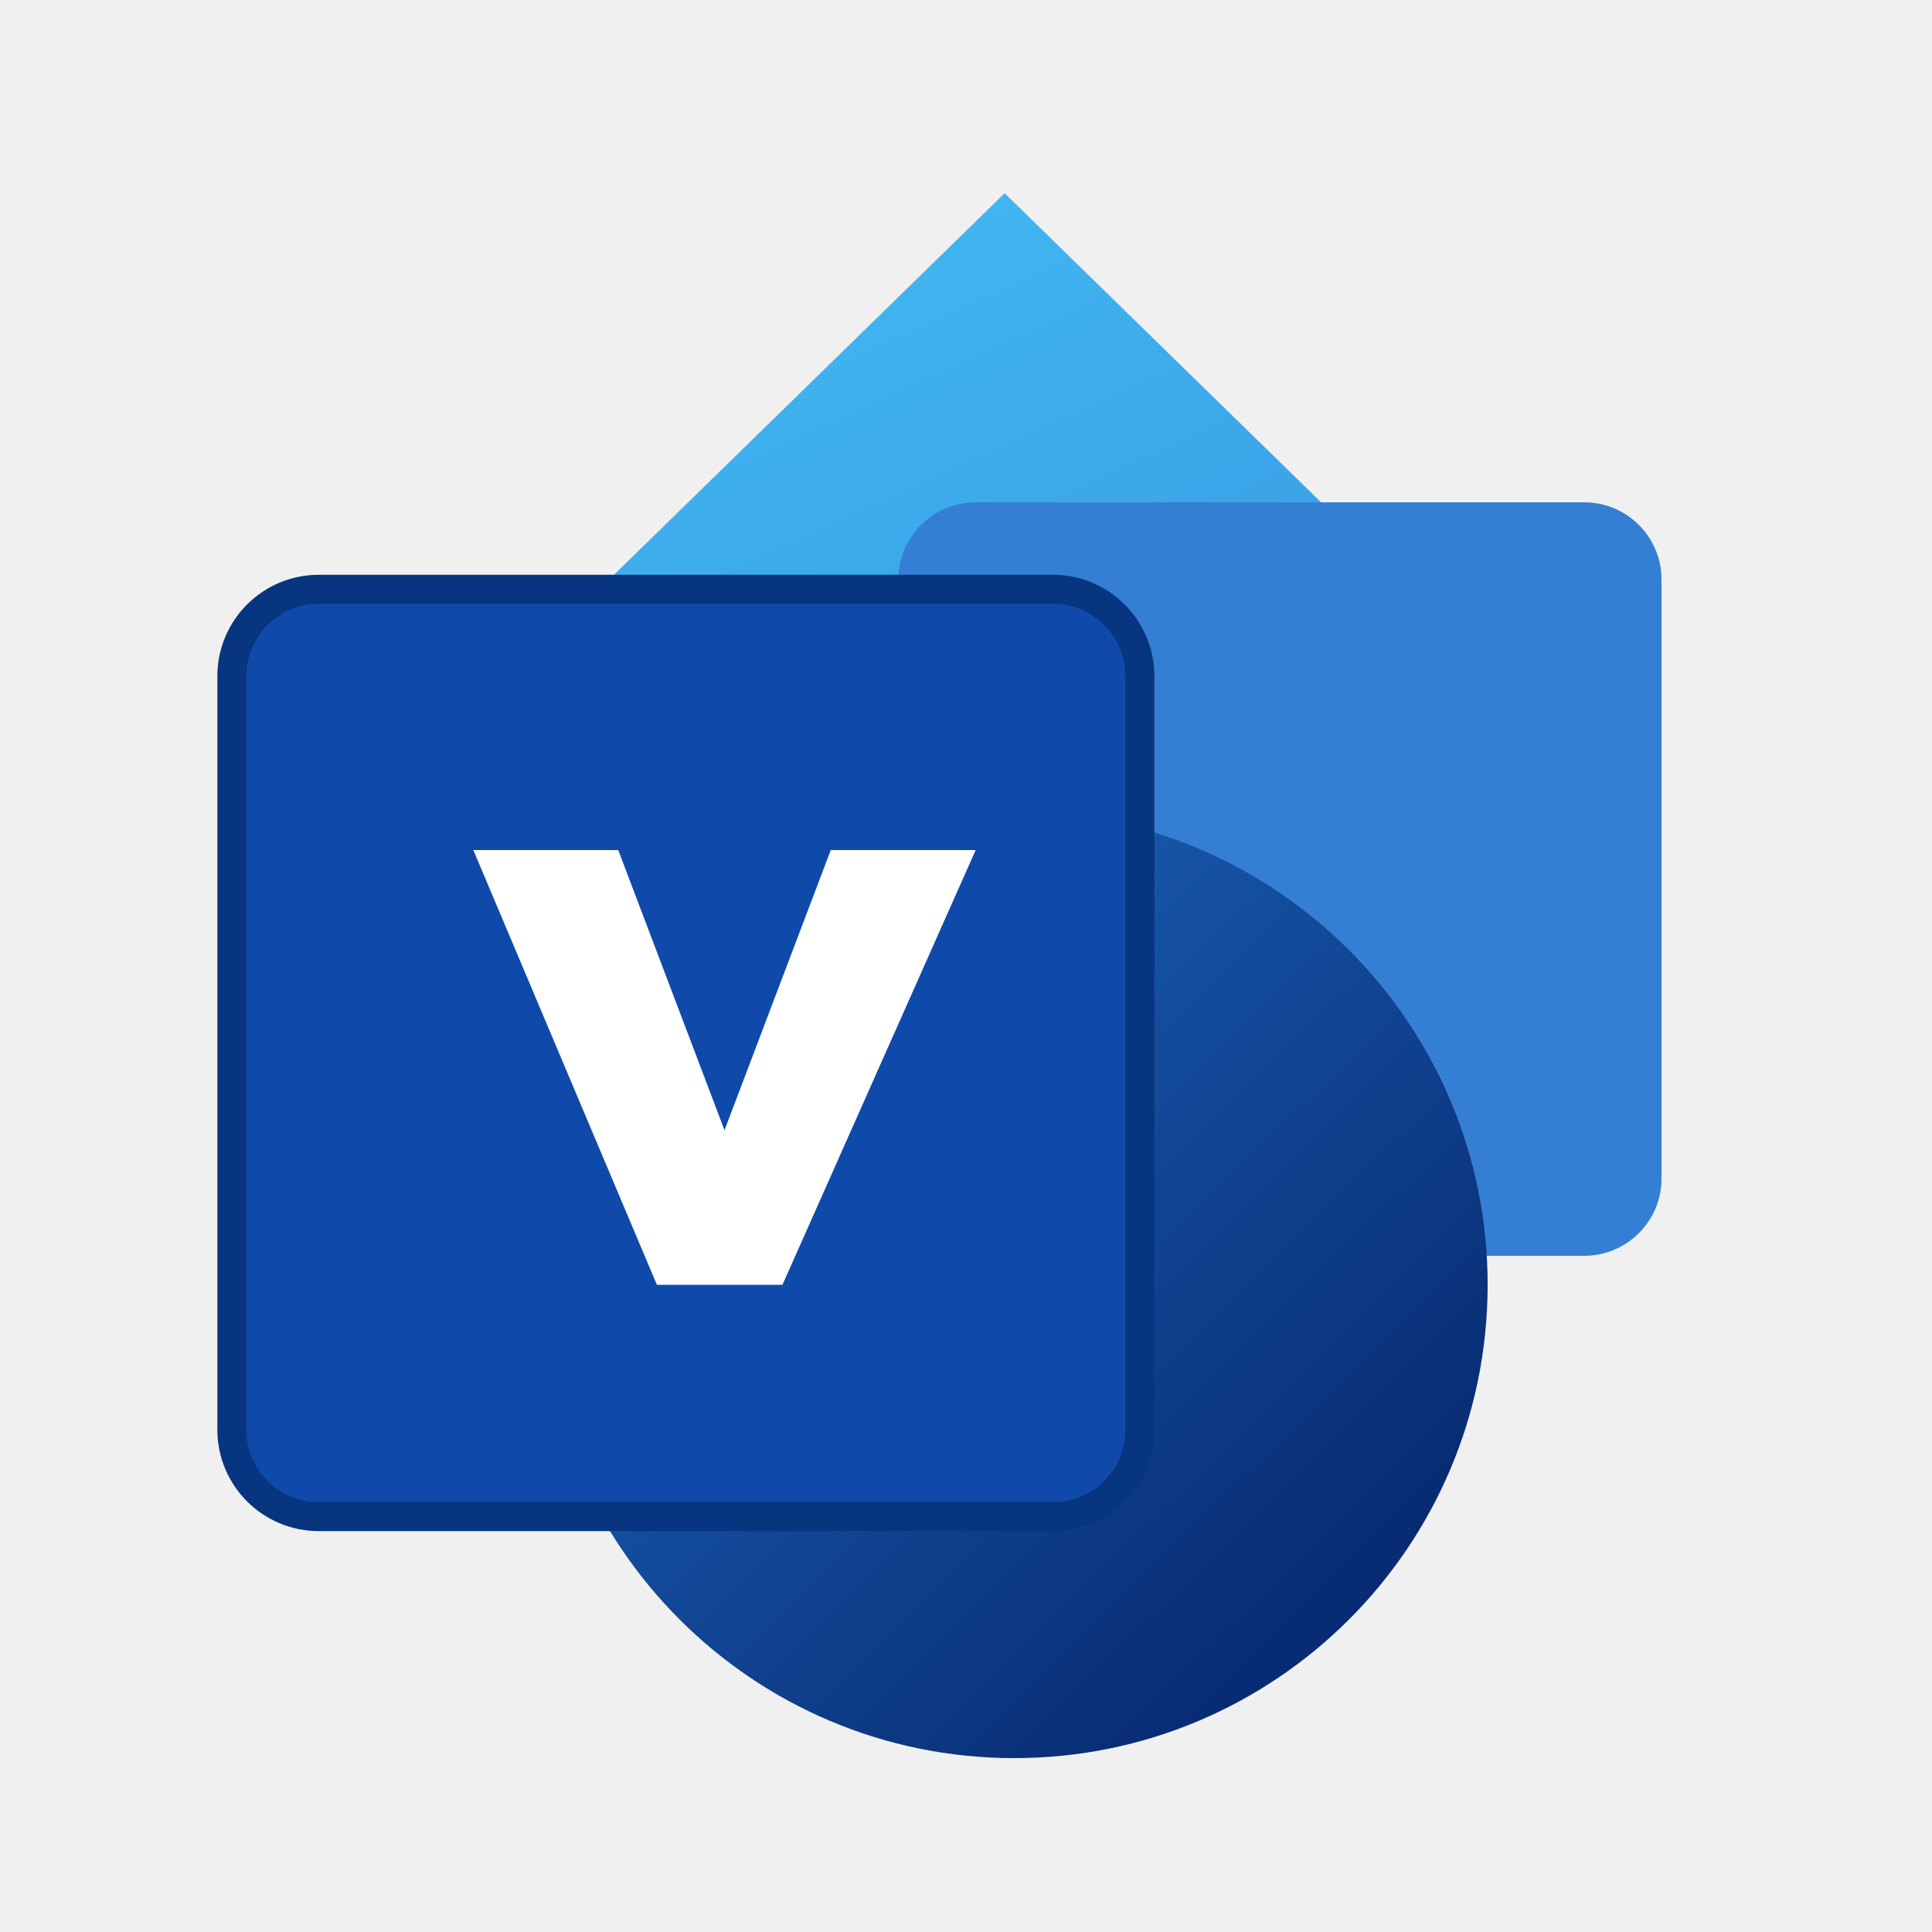
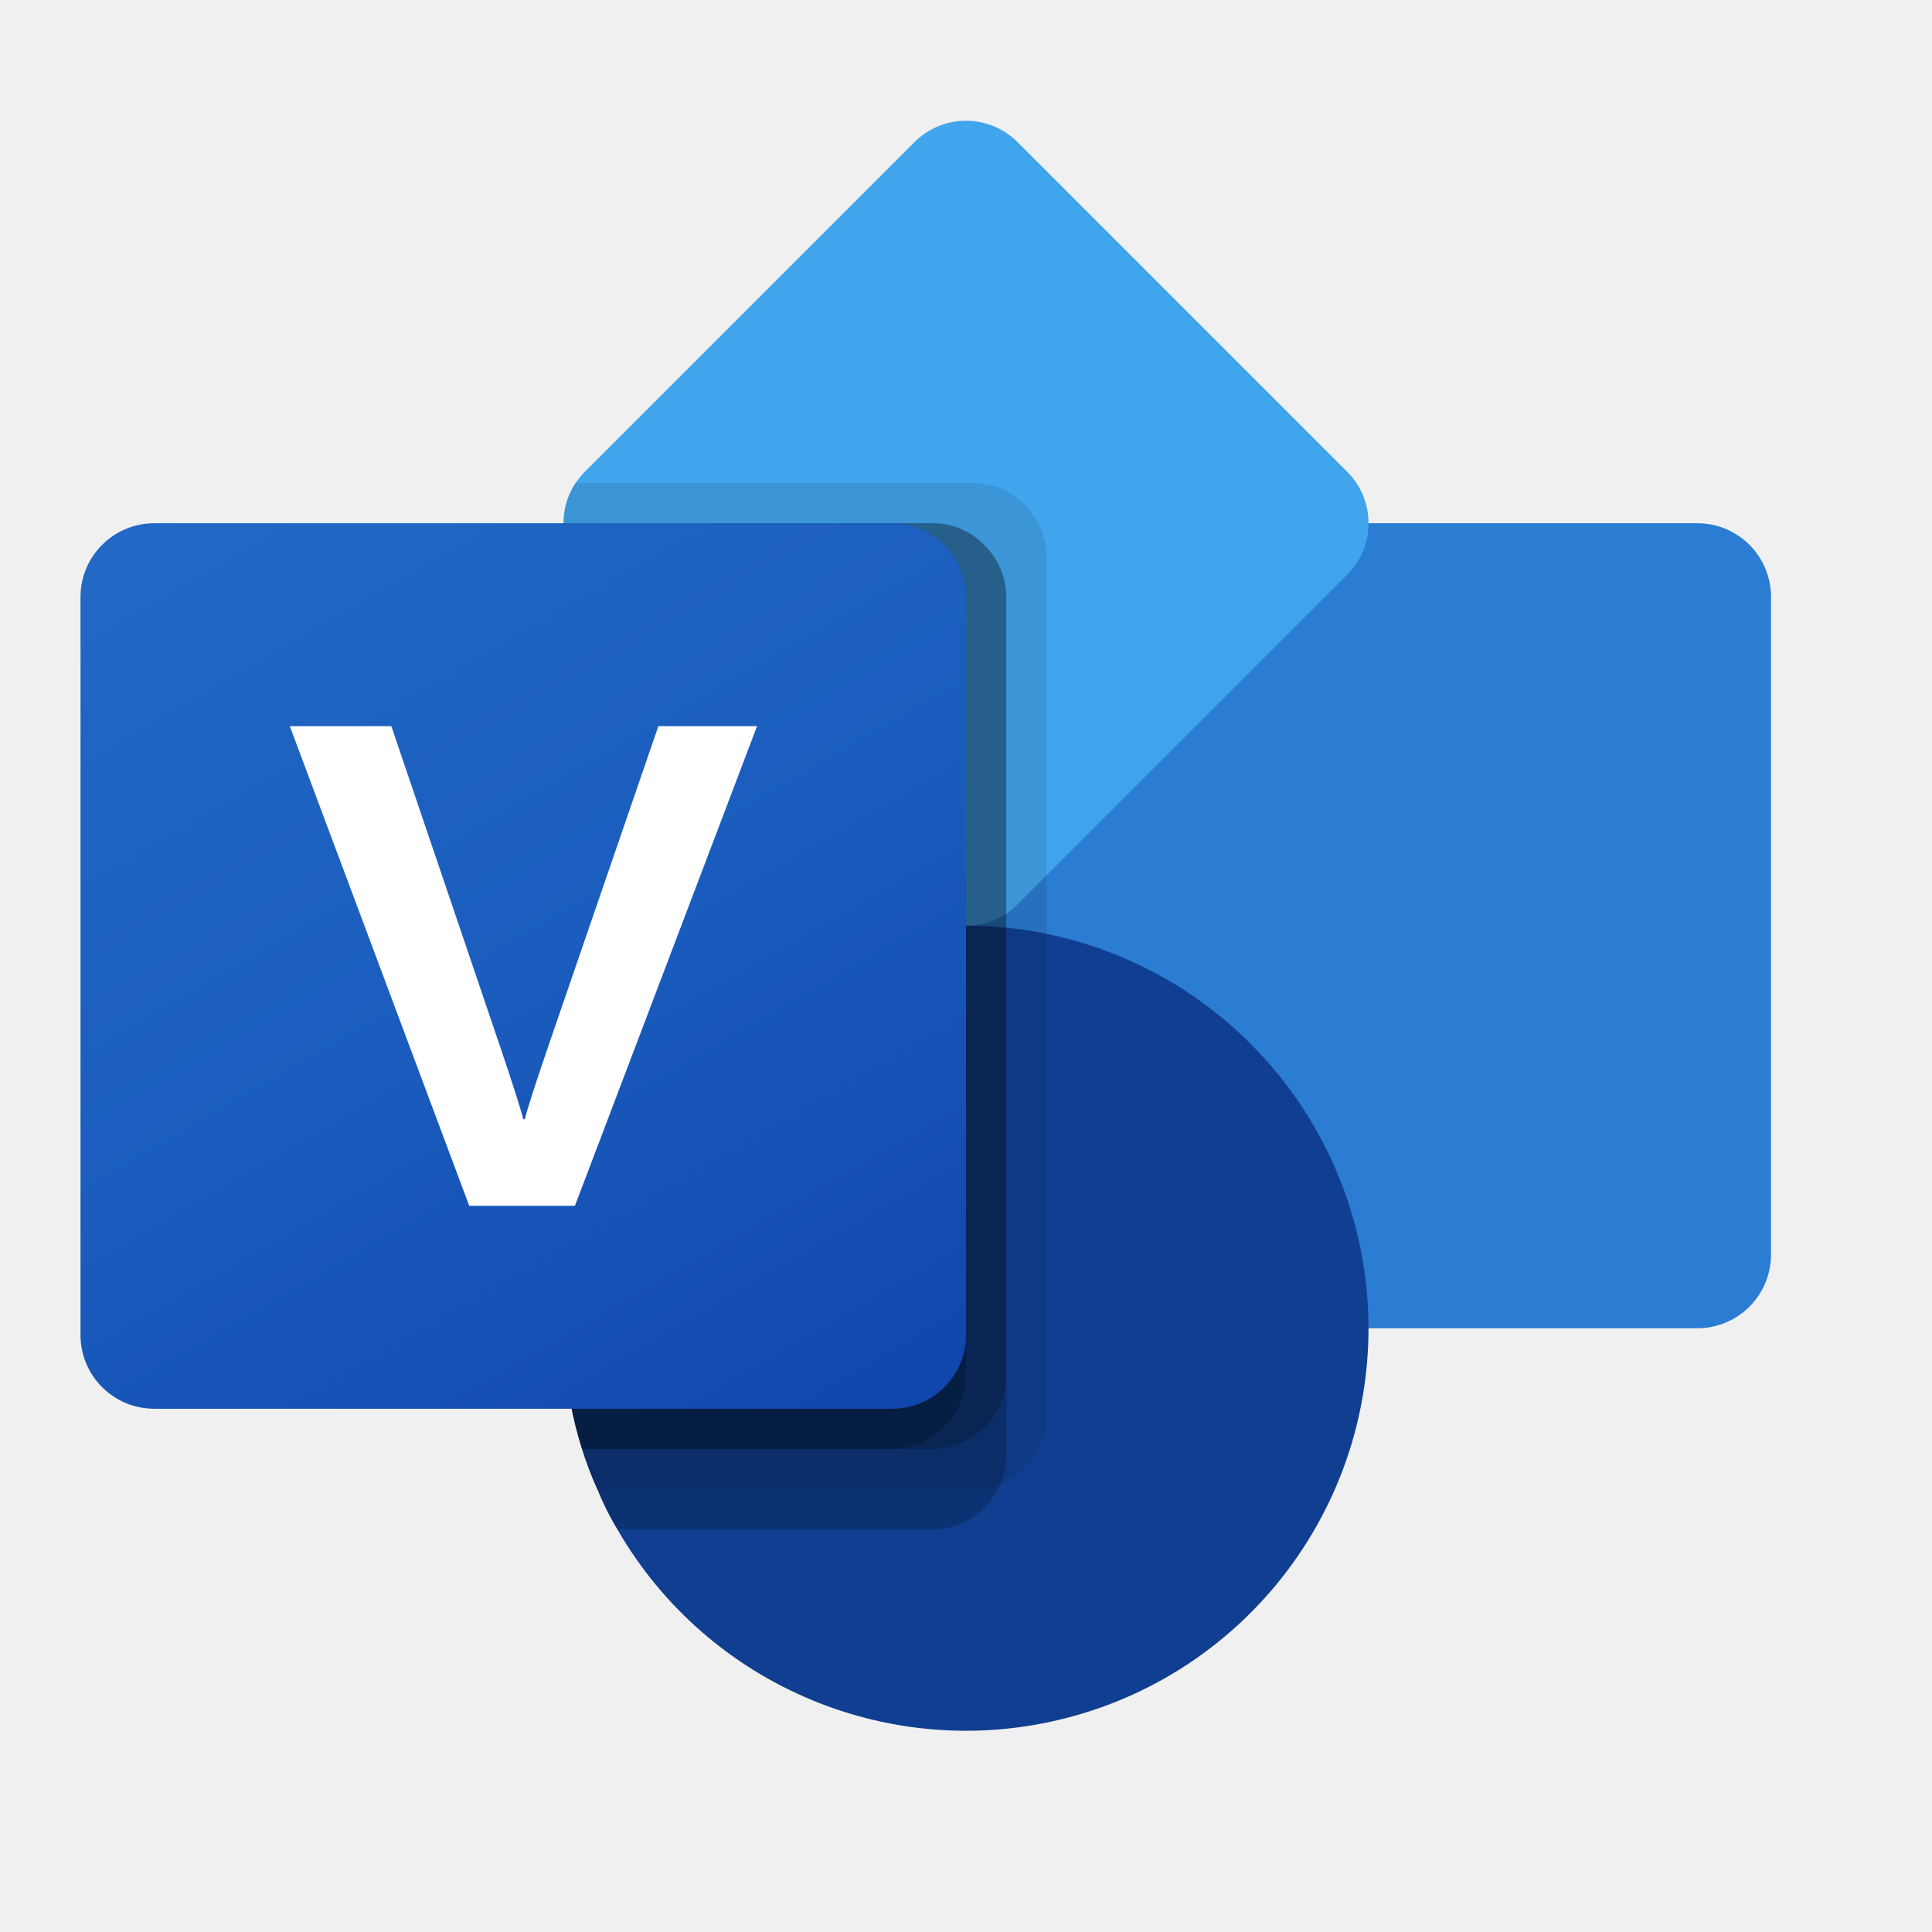
- <svg xmlns="http://www.w3.org/2000/svg" viewBox="0 0 200 200" fill="none">
+ <svg xmlns="http://www.w3.org/2000/svg" viewBox="0 0 48 48">
  <defs>
-     <linearGradient id="visio-a" x1="84" y1="22" x2="154" y2="175" gradientUnits="userSpaceOnUse">
-       <stop stop-color="#41b8f2" />
-       <stop offset="1" stop-color="#2b72ce" />
-     </linearGradient>
-     <linearGradient id="visio-b" x1="50" y1="76" x2="137" y2="165" gradientUnits="userSpaceOnUse">
-       <stop stop-color="#2376d2" />
-       <stop offset="1" stop-color="#082c73" />
+     <linearGradient id="a" x1="5.822" y1="11.568" x2="20.178" y2="36.432" gradientUnits="userSpaceOnUse">
+       <stop offset="0" stop-color="#2368c4" />
+       <stop offset=".5" stop-color="#1a5dbe" />
+       <stop offset="1" stop-color="#1146ac" />
    </linearGradient>
  </defs>
-   <path d="m104 20 43 42-43 43-43-43 43-42Z" fill="url(#visio-a)" />
-   <rect x="93" y="52" width="79" height="78" rx="8" fill="#347fd4" />
-   <circle cx="105" cy="133" r="49" fill="url(#visio-b)" />
-   <rect x="24" y="61" width="94" height="96" rx="9" fill="#0f4aab" stroke="#08357f" stroke-width="3" />
-   <path d="m49 88 19 45h13l20-45H86l-11 29-11-29H49Z" fill="#fff" />
+   <rect x="23" y="13" width="21" height="20" rx="1.83" fill="#2b7cd3" />
+   <path fill="none" d="M0 0h48v48H0z" />
+   <path d="M34 13a1.793 1.793 0 0 1-.54 1.29L26 21.75l-.71.71a3.467 3.467 0 0 1-.29.25 1.877 1.877 0 0 1-1 .29 1.793 1.793 0 0 1-1.29-.54l-8.17-8.17A1.813 1.813 0 0 1 14.3 12a2.172 2.172 0 0 1 .24-.29l8.17-8.17a1.811 1.811 0 0 1 2.58 0l8.17 8.17A1.793 1.793 0 0 1 34 13z" fill="#41a5ee" />
+   <path d="M34 33a10 10 0 0 1-18.66 5 7.178 7.178 0 0 1-.5-1 8.581 8.581 0 0 1-.38-1A10 10 0 0 1 24 23c.34 0 .67.02 1 .05a8.022 8.022 0 0 1 1 .15 10.017 10.017 0 0 1 8 9.8z" fill="#103f91" />
+   <path d="M26 13.83v21.34a1.841 1.841 0 0 1-1.14 1.69 1.772 1.772 0 0 1-.69.14h-9.33a8.581 8.581 0 0 1-.38-1A10 10 0 0 1 24 23a1.793 1.793 0 0 1-1.29-.54l-8.17-8.17A1.813 1.813 0 0 1 14.3 12h9.87a1.83 1.83 0 0 1 1.62 1 1.679 1.679 0 0 1 .21.83z" opacity=".1" />
+   <path d="M25 14.83v21.34a1.772 1.772 0 0 1-.14.69A1.841 1.841 0 0 1 23.17 38h-7.83a7.178 7.178 0 0 1-.5-1 8.581 8.581 0 0 1-.38-1A10 10 0 0 1 24 23a1.793 1.793 0 0 1-1.29-.54l-8.17-8.17A1.793 1.793 0 0 1 14 13h9.17a1.78 1.78 0 0 1 1.33.59 1.8 1.8 0 0 1 .5 1.24z" opacity=".2" />
+   <path d="M25 14.83v19.34A1.844 1.844 0 0 1 23.17 36h-8.71A10 10 0 0 1 24 23a1.793 1.793 0 0 1-1.29-.54l-8.17-8.17A1.793 1.793 0 0 1 14 13h9.17a1.78 1.78 0 0 1 1.33.59 1.8 1.8 0 0 1 .5 1.24z" opacity=".2" />
+   <path d="M24 14.83V23a1.793 1.793 0 0 1-1.29-.54l-8.17-8.17A1.793 1.793 0 0 1 14 13h8.17A1.837 1.837 0 0 1 24 14.83z" opacity=".2" />
+   <path d="M24 23v11.17A1.844 1.844 0 0 1 22.17 36h-7.71A10 10 0 0 1 24 23z" opacity=".2" />
+   <rect x="2" y="13" width="22" height="22" rx="1.833" fill="url(#a)" />
+   <path d="M12.4 25.928q.505 1.488.6 1.878h.041q.091-.39.649-2.011l2.667-7.754h2.452l-4.525 11.917h-2.626L7.2 18.041h2.522z" fill="#fff" />
</svg>
